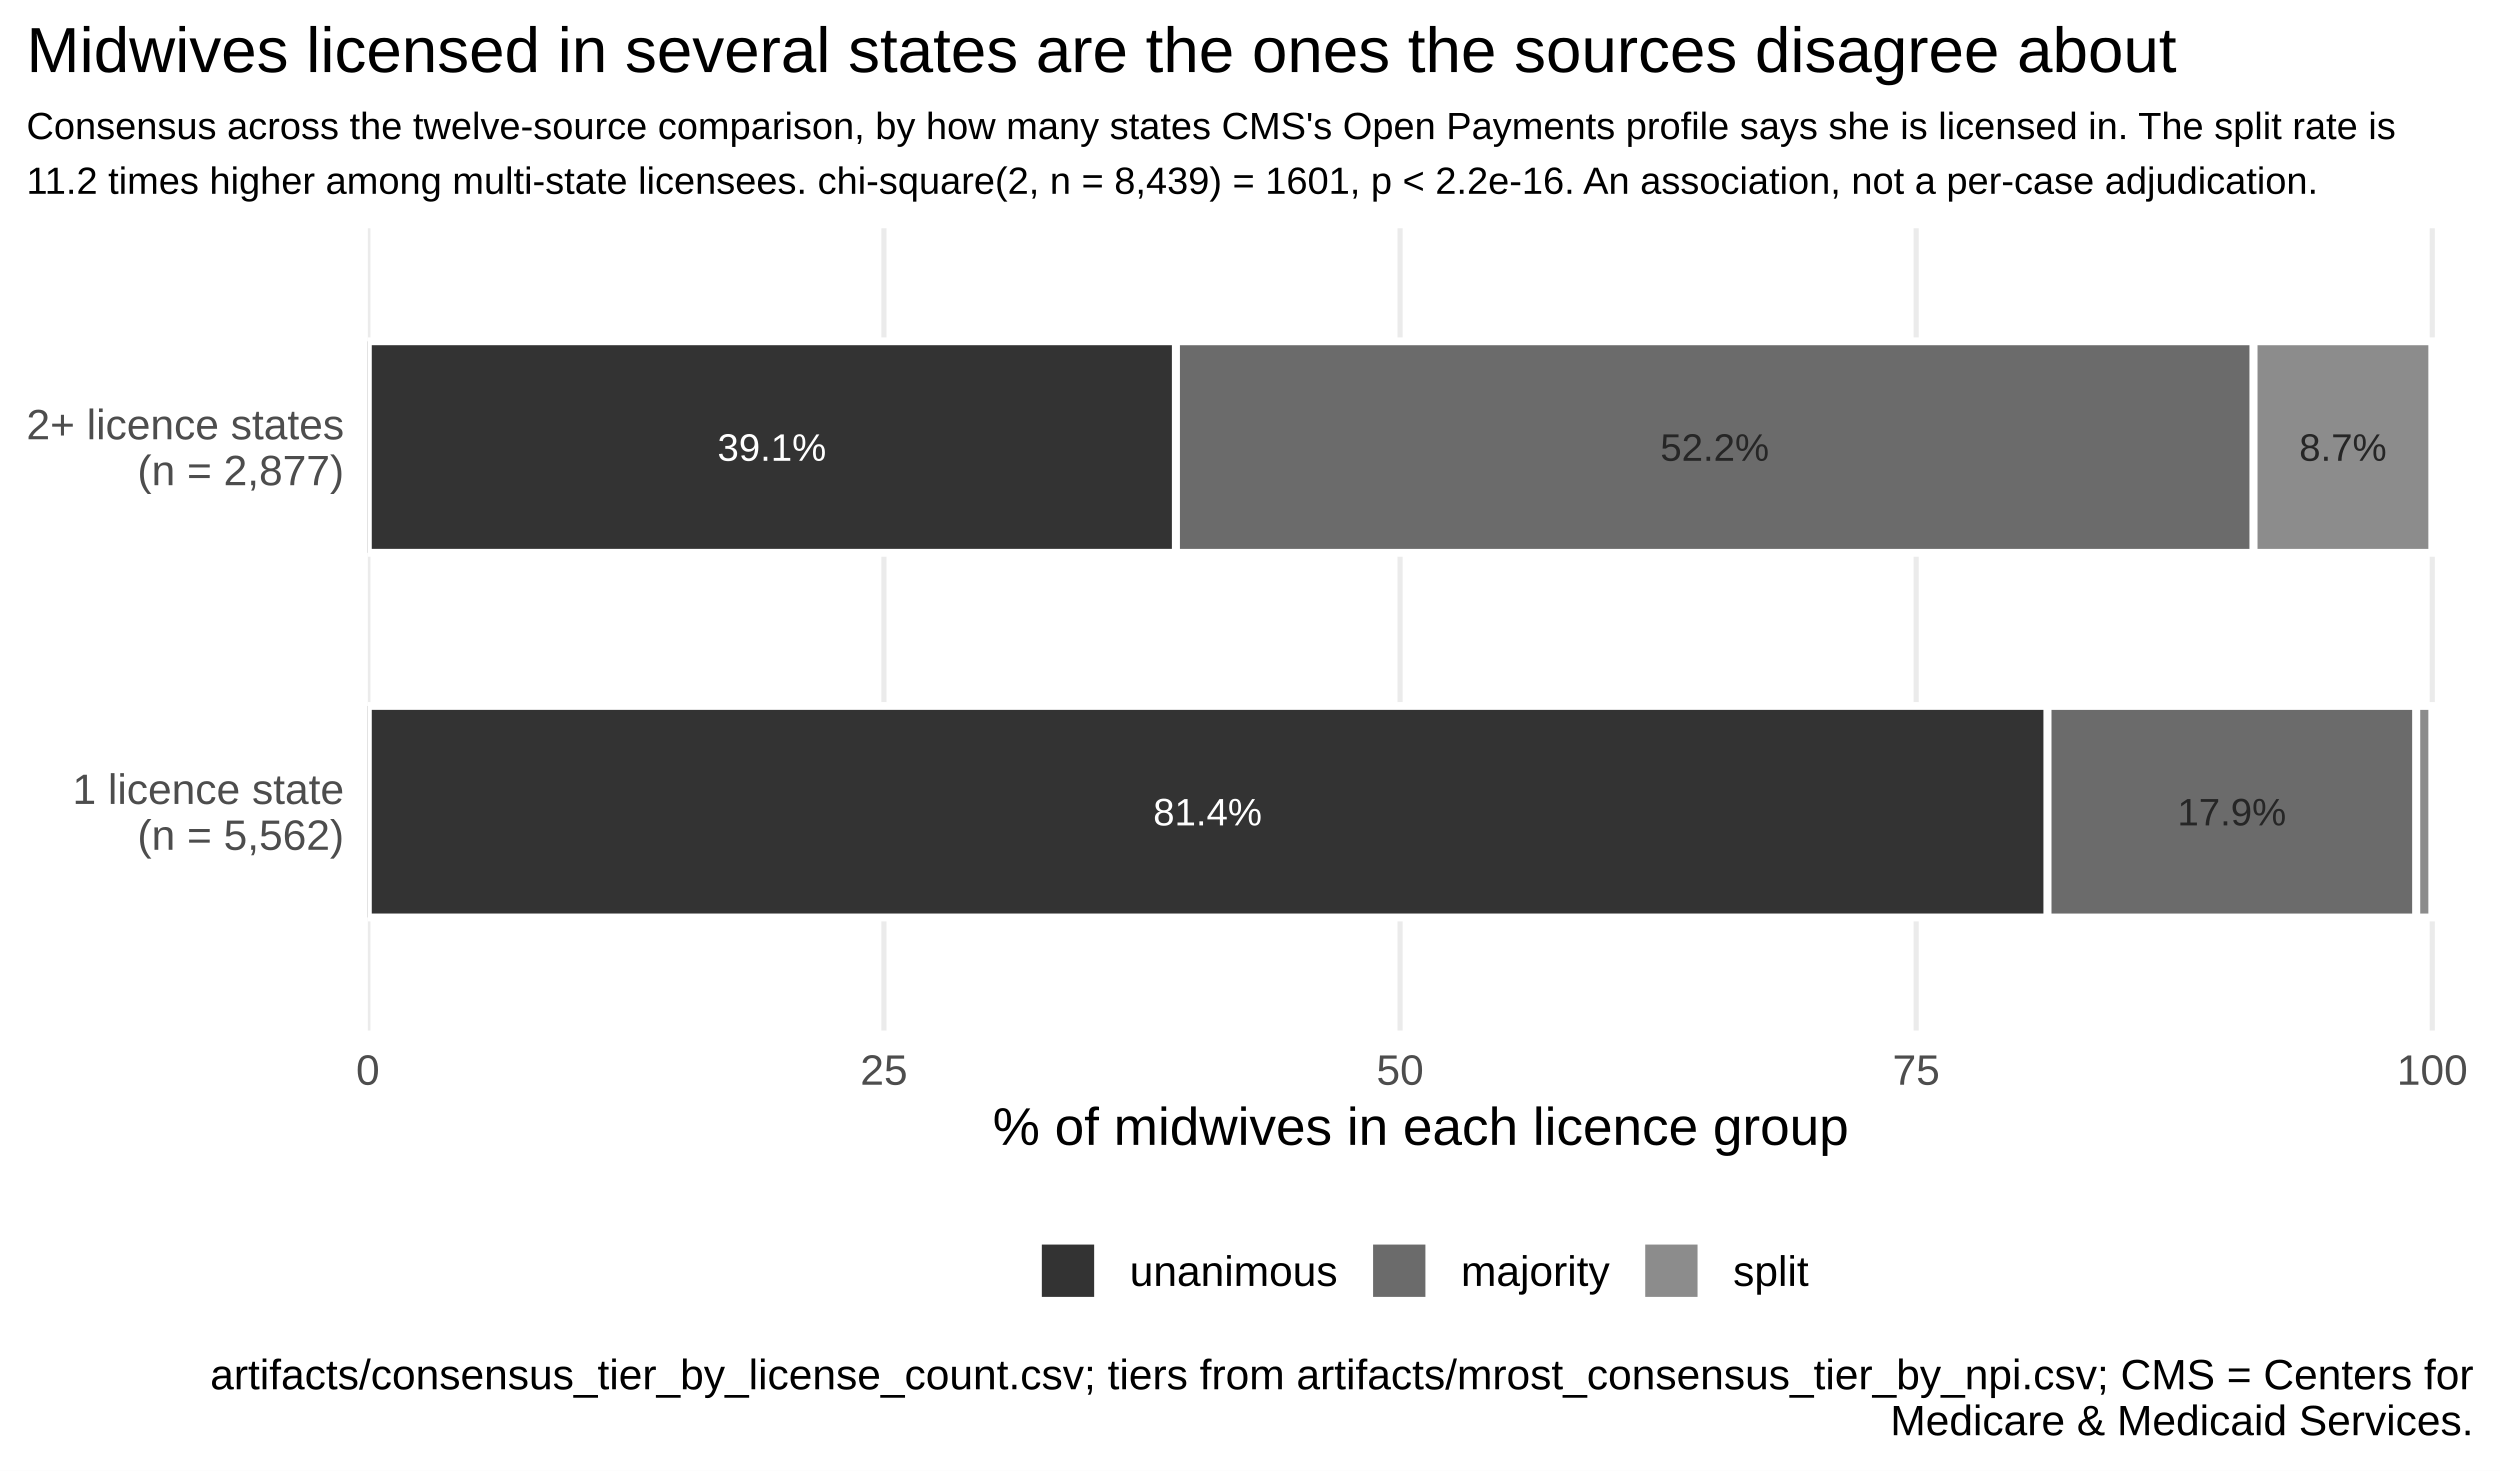
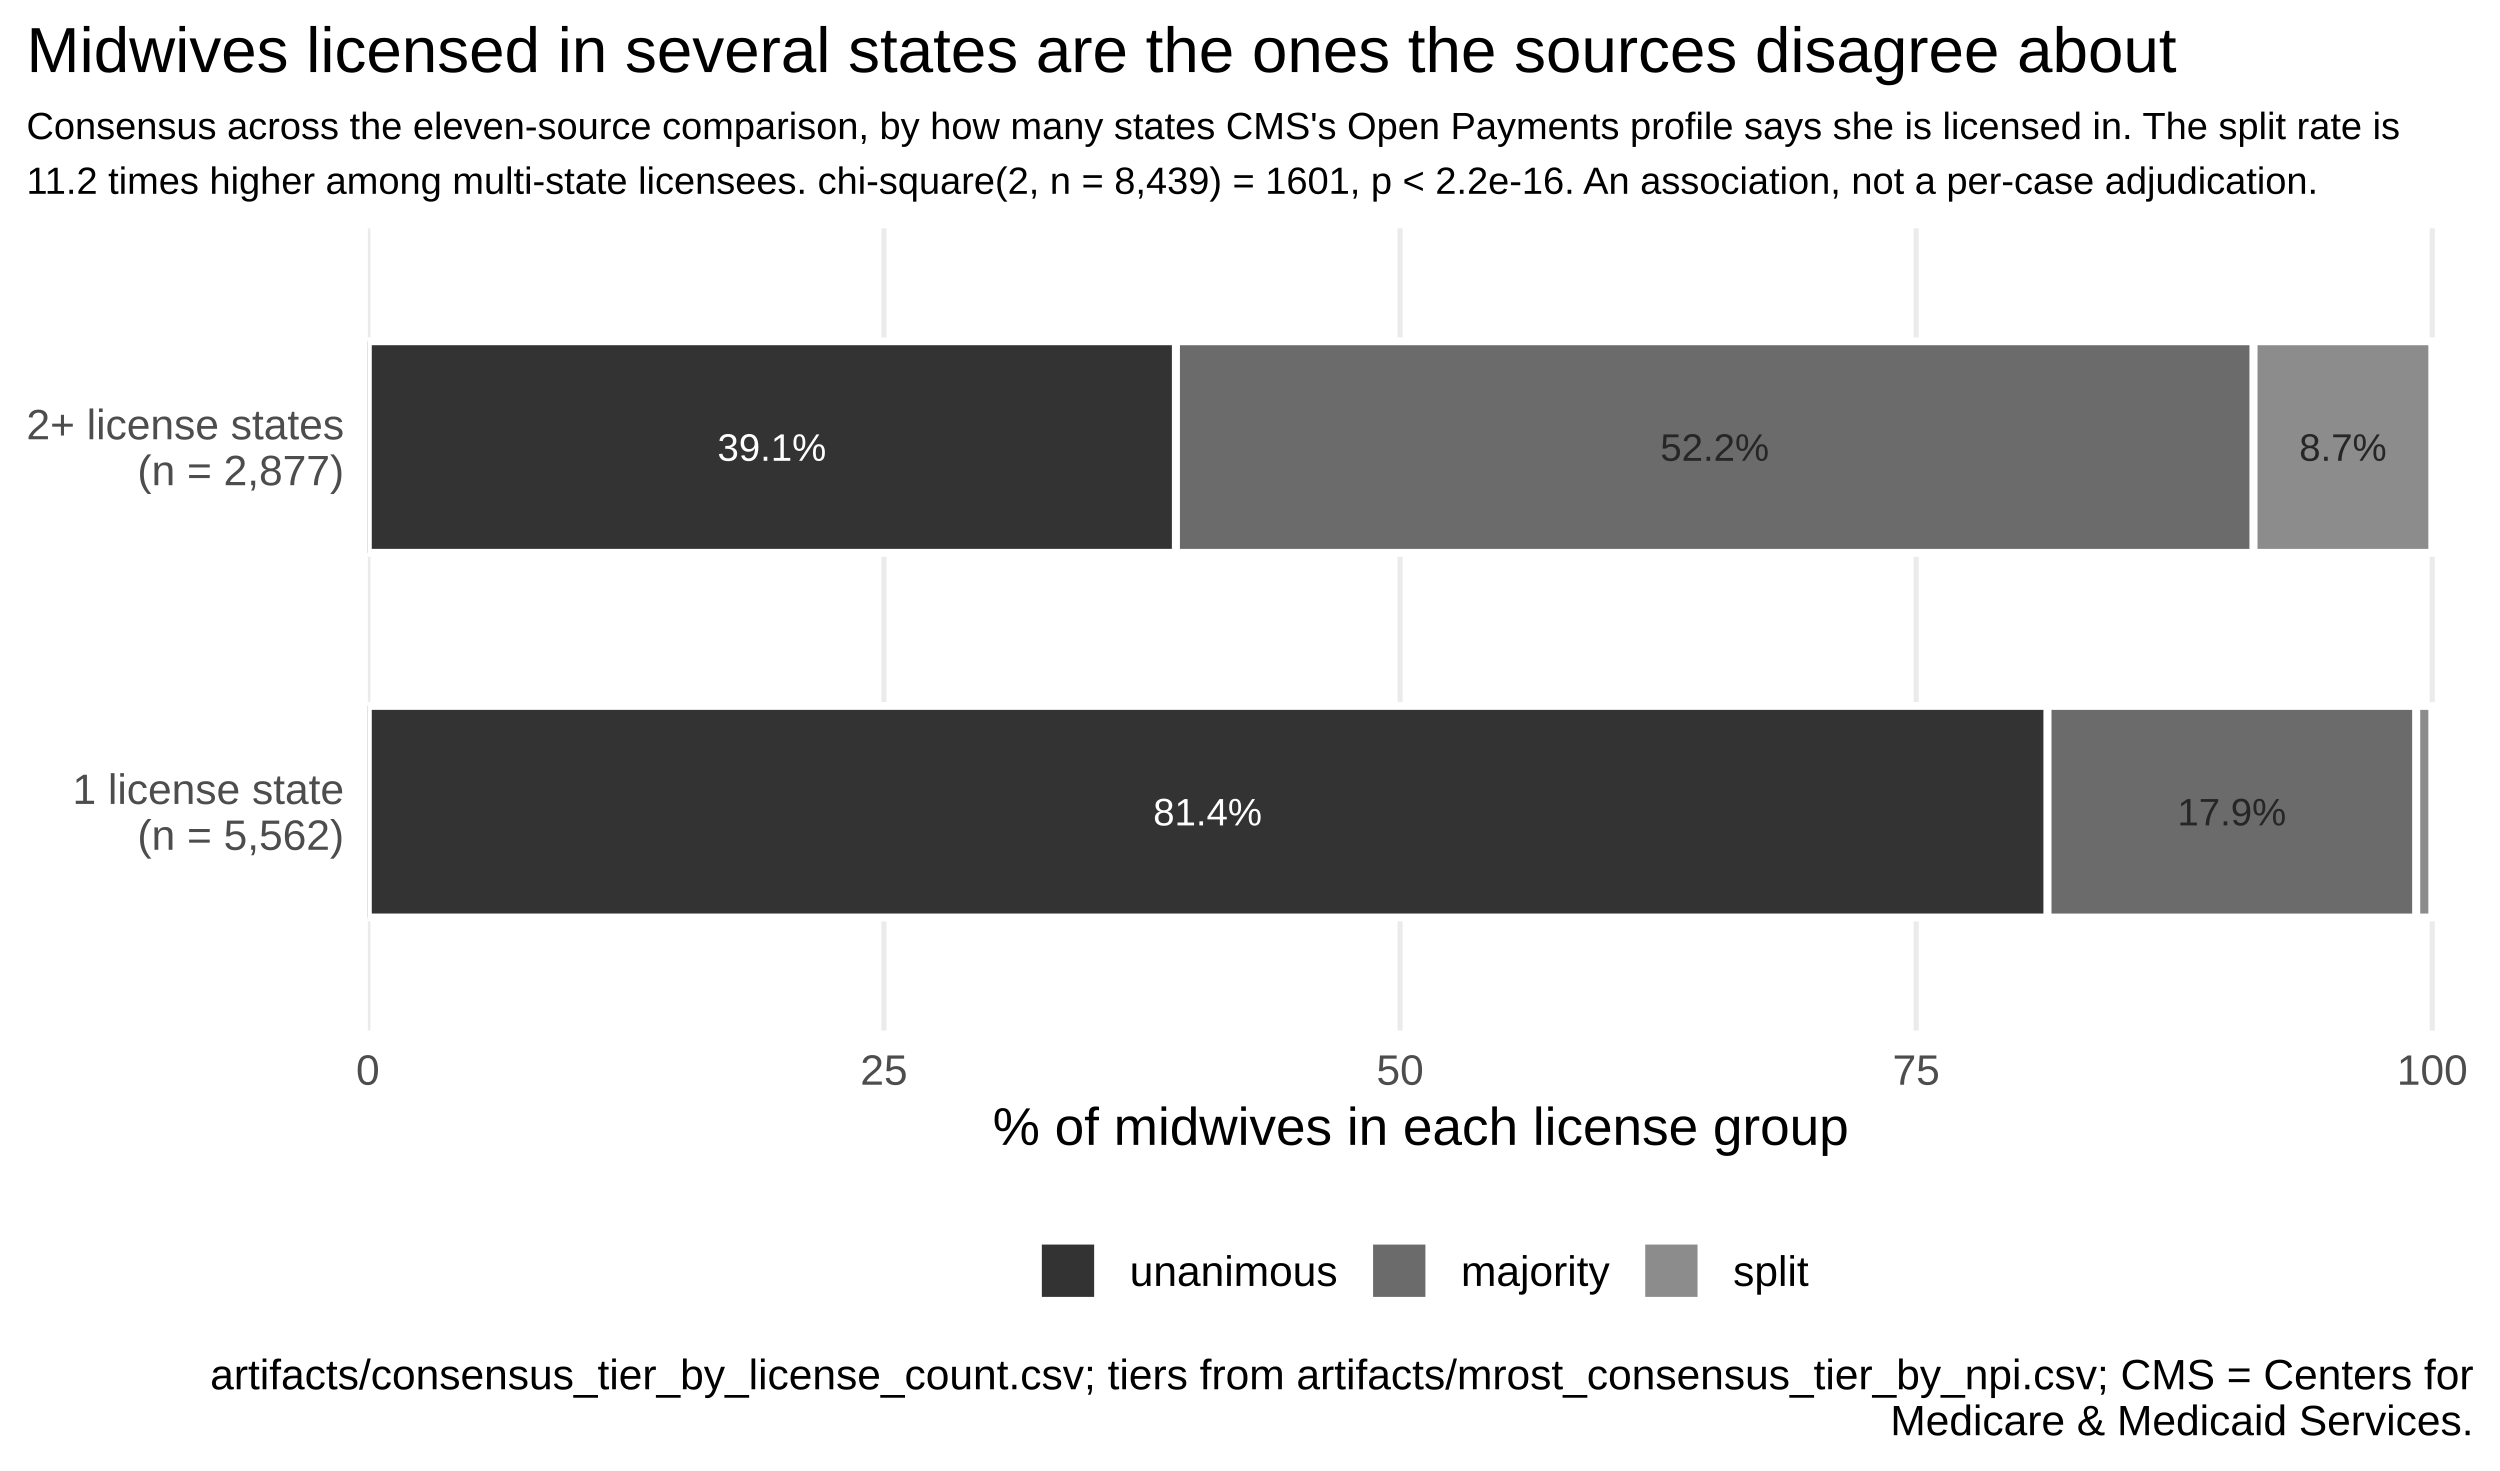
<svg xmlns="http://www.w3.org/2000/svg" width="612.00pt" height="360.00pt" viewBox="0 0 612.00 360.00">
  <g class="svglite">
    <defs>
      <style type="text/css">
    .svglite line, .svglite polyline, .svglite polygon, .svglite path, .svglite rect, .svglite circle {
      fill: none;
      stroke: #000000;
      stroke-linecap: round;
      stroke-linejoin: round;
      stroke-miterlimit: 10.00;
    }
    .svglite text {
      white-space: pre;
    }
    .svglite g.glyphgroup path {
      fill: inherit;
      stroke: none;
    }
  </style>
    </defs>
    <rect width="100%" height="100%" style="stroke: none; fill: #FFFFFF;" />
    <defs>
      <clipPath id="cpMC4wMHw2MTIuMDB8MC4wMHwzNjAuMDA=">
        <rect x="0.00" y="0.00" width="612.00" height="360.00" />
      </clipPath>
    </defs>
    <g clip-path="url(#cpMC4wMHw2MTIuMDB8MC4wMHwzNjAuMDA=)">
      <rect x="0.00" y="0.00" width="612.00" height="360.00" style="stroke-width: 1.26; stroke: none; fill: #FFFFFF;" />
    </g>
    <defs>
      <clipPath id="cpOTAuMDV8NjA1LjUyfDU1Ljg4fDI1Mi4yNw==">
        <rect x="90.05" y="55.88" width="515.47" height="196.39" />
      </clipPath>
    </defs>
    <g clip-path="url(#cpOTAuMDV8NjA1LjUyfDU1Ljg4fDI1Mi4yNw==)">
      <polyline points="90.05,252.27 90.05,55.88 " style="stroke-width: 1.26; stroke: #EBEBEB; stroke-linecap: butt;" />
      <polyline points="216.39,252.27 216.39,55.88 " style="stroke-width: 1.26; stroke: #EBEBEB; stroke-linecap: butt;" />
      <polyline points="342.74,252.27 342.74,55.88 " style="stroke-width: 1.26; stroke: #EBEBEB; stroke-linecap: butt;" />
      <polyline points="469.08,252.27 469.08,55.88 " style="stroke-width: 1.26; stroke: #EBEBEB; stroke-linecap: butt;" />
      <polyline points="595.42,252.27 595.42,55.88 " style="stroke-width: 1.26; stroke: #EBEBEB; stroke-linecap: butt;" />
      <rect x="501.20" y="172.82" width="90.31" height="51.78" style="stroke-width: 1.92; stroke: #FFFFFF; stroke-linecap: butt; stroke-linejoin: miter; fill: #6B6B6B;" />
      <rect x="591.51" y="172.82" width="3.91" height="51.78" style="stroke-width: 1.92; stroke: #FFFFFF; stroke-linecap: butt; stroke-linejoin: miter; fill: #8C8C8C;" />
      <rect x="90.05" y="172.82" width="411.14" height="51.78" style="stroke-width: 1.92; stroke: #FFFFFF; stroke-linecap: butt; stroke-linejoin: miter; fill: #333333;" />
      <rect x="287.84" y="83.55" width="263.84" height="51.78" style="stroke-width: 1.92; stroke: #FFFFFF; stroke-linecap: butt; stroke-linejoin: miter; fill: #6B6B6B;" />
      <rect x="551.68" y="83.55" width="43.74" height="51.78" style="stroke-width: 1.92; stroke: #FFFFFF; stroke-linecap: butt; stroke-linejoin: miter; fill: #8C8C8C;" />
      <rect x="90.05" y="83.55" width="197.79" height="51.78" style="stroke-width: 1.92; stroke: #FFFFFF; stroke-linecap: butt; stroke-linejoin: miter; fill: #333333;" />
      <text x="546.35" y="202.06" text-anchor="middle" style="font-size: 9.39px;fill: #262626; font-family: &quot;Arial&quot;;" textLength="26.59px" lengthAdjust="spacingAndGlyphs">17.9%</text>
      <text x="295.62" y="202.06" text-anchor="middle" style="font-size: 9.39px;fill: #FFFFFF; font-family: &quot;Arial&quot;;" textLength="26.59px" lengthAdjust="spacingAndGlyphs">81.4%</text>
      <text x="419.76" y="112.80" text-anchor="middle" style="font-size: 9.39px;fill: #262626; font-family: &quot;Arial&quot;;" textLength="26.59px" lengthAdjust="spacingAndGlyphs">52.2%</text>
      <text x="573.55" y="112.80" text-anchor="middle" style="font-size: 9.39px;fill: #262626; font-family: &quot;Arial&quot;;" textLength="21.38px" lengthAdjust="spacingAndGlyphs">8.7%</text>
      <text x="188.95" y="112.80" text-anchor="middle" style="font-size: 9.39px;fill: #FFFFFF; font-family: &quot;Arial&quot;;" textLength="26.59px" lengthAdjust="spacingAndGlyphs">39.1%</text>
    </g>
    <g clip-path="url(#cpMC4wMHw2MTIuMDB8MC4wMHwzNjAuMDA=)">
-       <text x="84.23" y="196.81" text-anchor="end" style="font-size: 10.40px;fill: #4D4D4D; font-family: &quot;Arial&quot;;" textLength="66.48px" lengthAdjust="spacingAndGlyphs">1 licence state</text>
+       <text x="84.23" y="196.81" text-anchor="end" style="font-size: 10.40px;fill: #4D4D4D; font-family: &quot;Arial&quot;;" textLength="66.48px" lengthAdjust="spacingAndGlyphs">1 license state</text>
      <text x="84.23" y="208.04" text-anchor="end" style="font-size: 10.40px;fill: #4D4D4D; font-family: &quot;Arial&quot;;" textLength="50.55px" lengthAdjust="spacingAndGlyphs">(n = 5,562)</text>
-       <text x="84.23" y="107.54" text-anchor="end" style="font-size: 10.40px;fill: #4D4D4D; font-family: &quot;Arial&quot;;" textLength="77.75px" lengthAdjust="spacingAndGlyphs">2+ licence states</text>
+       <text x="84.23" y="107.54" text-anchor="end" style="font-size: 10.40px;fill: #4D4D4D; font-family: &quot;Arial&quot;;" textLength="77.75px" lengthAdjust="spacingAndGlyphs">2+ license states</text>
      <text x="84.23" y="118.78" text-anchor="end" style="font-size: 10.40px;fill: #4D4D4D; font-family: &quot;Arial&quot;;" textLength="50.55px" lengthAdjust="spacingAndGlyphs">(n = 2,877)</text>
      <text x="90.05" y="265.54" text-anchor="middle" style="font-size: 10.40px;fill: #4D4D4D; font-family: &quot;Arial&quot;;" textLength="5.78px" lengthAdjust="spacingAndGlyphs">0</text>
      <text x="216.39" y="265.54" text-anchor="middle" style="font-size: 10.40px;fill: #4D4D4D; font-family: &quot;Arial&quot;;" textLength="11.56px" lengthAdjust="spacingAndGlyphs">25</text>
      <text x="342.74" y="265.54" text-anchor="middle" style="font-size: 10.40px;fill: #4D4D4D; font-family: &quot;Arial&quot;;" textLength="11.56px" lengthAdjust="spacingAndGlyphs">50</text>
      <text x="469.08" y="265.54" text-anchor="middle" style="font-size: 10.40px;fill: #4D4D4D; font-family: &quot;Arial&quot;;" textLength="11.56px" lengthAdjust="spacingAndGlyphs">75</text>
      <text x="595.42" y="265.54" text-anchor="middle" style="font-size: 10.40px;fill: #4D4D4D; font-family: &quot;Arial&quot;;" textLength="17.34px" lengthAdjust="spacingAndGlyphs">100</text>
-       <text x="347.79" y="280.27" text-anchor="middle" style="font-size: 13.00px; font-family: &quot;Arial&quot;;" textLength="209.61px" lengthAdjust="spacingAndGlyphs">% of midwives in each licence group</text>
+       <text x="347.79" y="280.27" text-anchor="middle" style="font-size: 13.00px; font-family: &quot;Arial&quot;;" textLength="209.61px" lengthAdjust="spacingAndGlyphs">% of midwives in each license group</text>
      <rect x="254.08" y="303.71" width="14.73" height="14.73" style="stroke-width: 1.92; stroke: #FFFFFF; stroke-linecap: butt; stroke-linejoin: miter; fill: #333333;" />
      <rect x="335.17" y="303.71" width="14.73" height="14.73" style="stroke-width: 1.92; stroke: #FFFFFF; stroke-linecap: butt; stroke-linejoin: miter; fill: #6B6B6B;" />
      <rect x="401.79" y="303.71" width="14.73" height="14.73" style="stroke-width: 1.92; stroke: #FFFFFF; stroke-linecap: butt; stroke-linejoin: miter; fill: #8C8C8C;" />
      <text x="276.56" y="314.79" style="font-size: 10.40px; font-family: &quot;Arial&quot;;" textLength="50.86px" lengthAdjust="spacingAndGlyphs">unanimous</text>
      <text x="357.65" y="314.79" style="font-size: 10.40px; font-family: &quot;Arial&quot;;" textLength="36.39px" lengthAdjust="spacingAndGlyphs">majority</text>
      <text x="424.27" y="314.79" style="font-size: 10.40px; font-family: &quot;Arial&quot;;" textLength="18.50px" lengthAdjust="spacingAndGlyphs">split</text>
-       <text x="6.48" y="34.05" style="font-size: 9.30px; font-family: &quot;Arial&quot;;" textLength="579.94px" lengthAdjust="spacingAndGlyphs">Consensus across the twelve-source comparison, by how many states CMS's Open Payments profile says she is licensed in. The split rate is</text>
+       <text x="6.48" y="34.05" style="font-size: 9.30px; font-family: &quot;Arial&quot;;" textLength="580.98px" lengthAdjust="spacingAndGlyphs">Consensus across the eleven-source comparison, by how many states CMS's Open Payments profile says she is licensed in. The split rate is</text>
      <text x="6.48" y="47.45" style="font-size: 9.30px; font-family: &quot;Arial&quot;;" textLength="560.77px" lengthAdjust="spacingAndGlyphs">11.2 times higher among multi-state licensees. chi-square(2, n = 8,439) = 1601, p &lt; 2.2e-16. An association, not a per-case adjudication.</text>
      <text x="6.48" y="17.64" style="font-size: 15.60px; font-family: &quot;Arial&quot;;" textLength="526.06px" lengthAdjust="spacingAndGlyphs">Midwives licensed in several states are the ones the sources disagree about</text>
      <text x="605.52" y="340.10" text-anchor="end" style="font-size: 10.40px; font-family: &quot;Arial&quot;;" textLength="553.91px" lengthAdjust="spacingAndGlyphs">artifacts/consensus_tier_by_license_count.csv; tiers from artifacts/mrost_consensus_tier_by_npi.csv; CMS = Centers for</text>
      <text x="605.52" y="351.34" text-anchor="end" style="font-size: 10.40px; font-family: &quot;Arial&quot;;" textLength="142.73px" lengthAdjust="spacingAndGlyphs">Medicare &amp; Medicaid Services.</text>
    </g>
  </g>
</svg>
